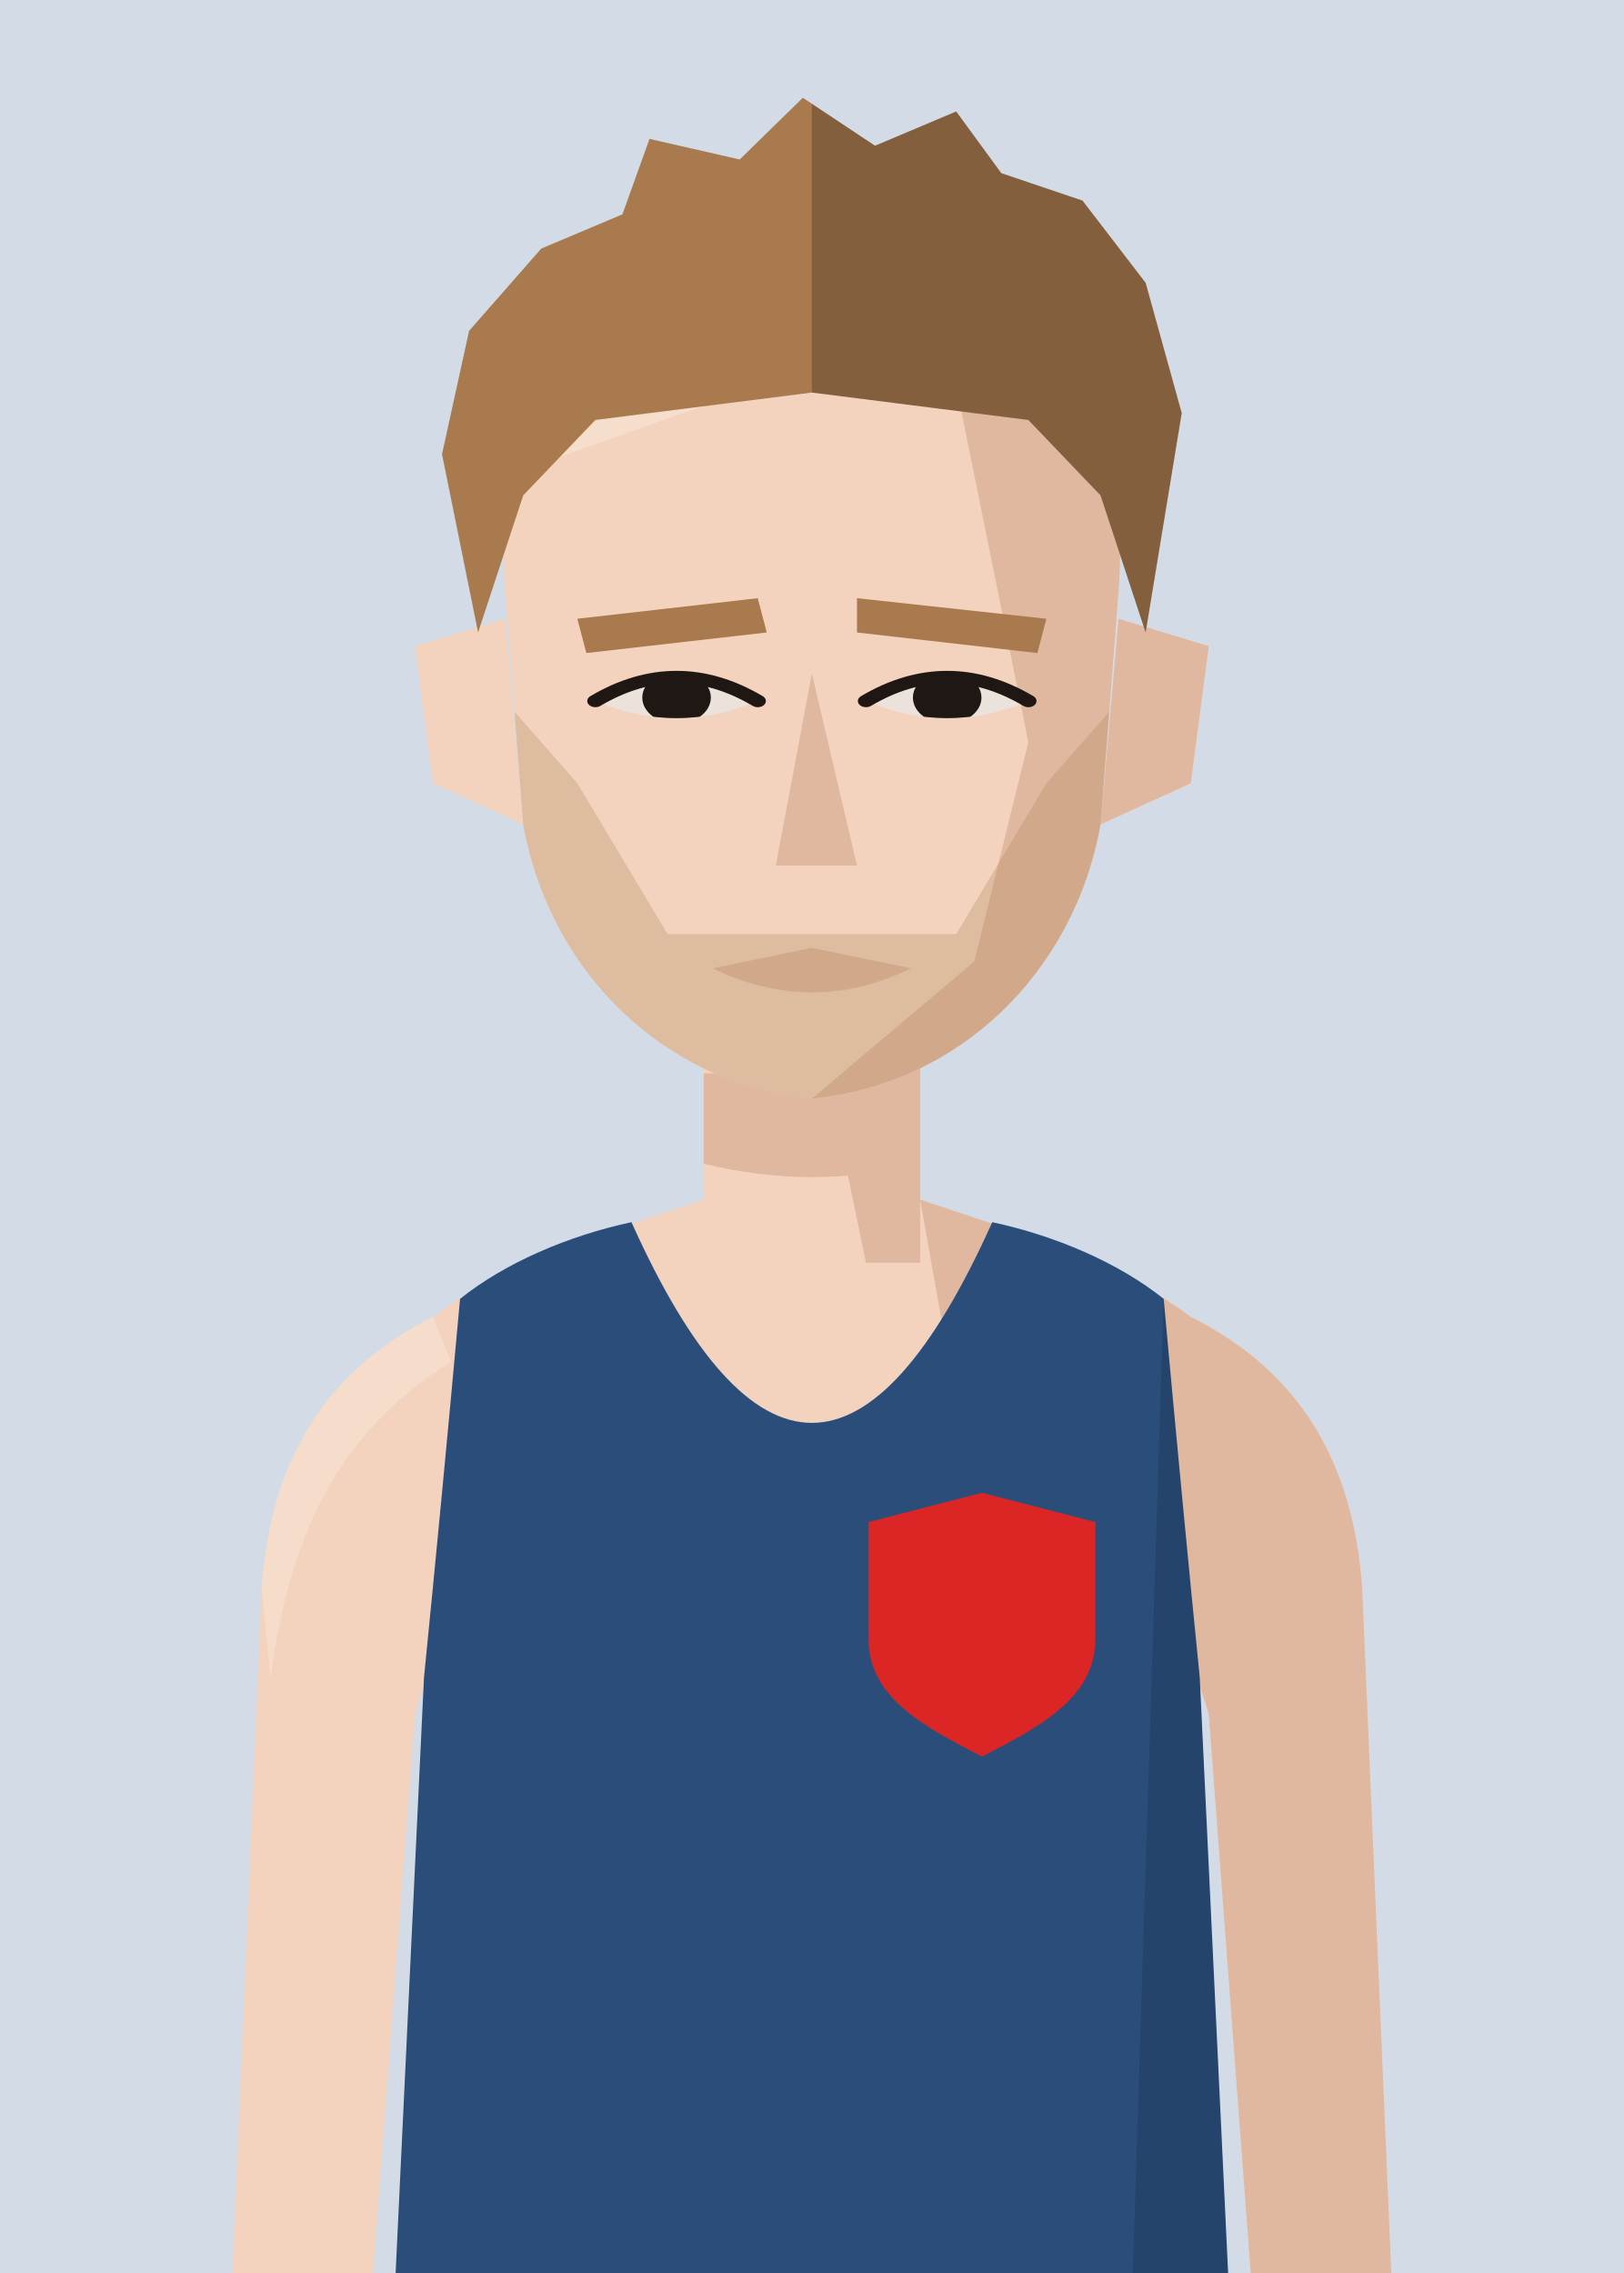
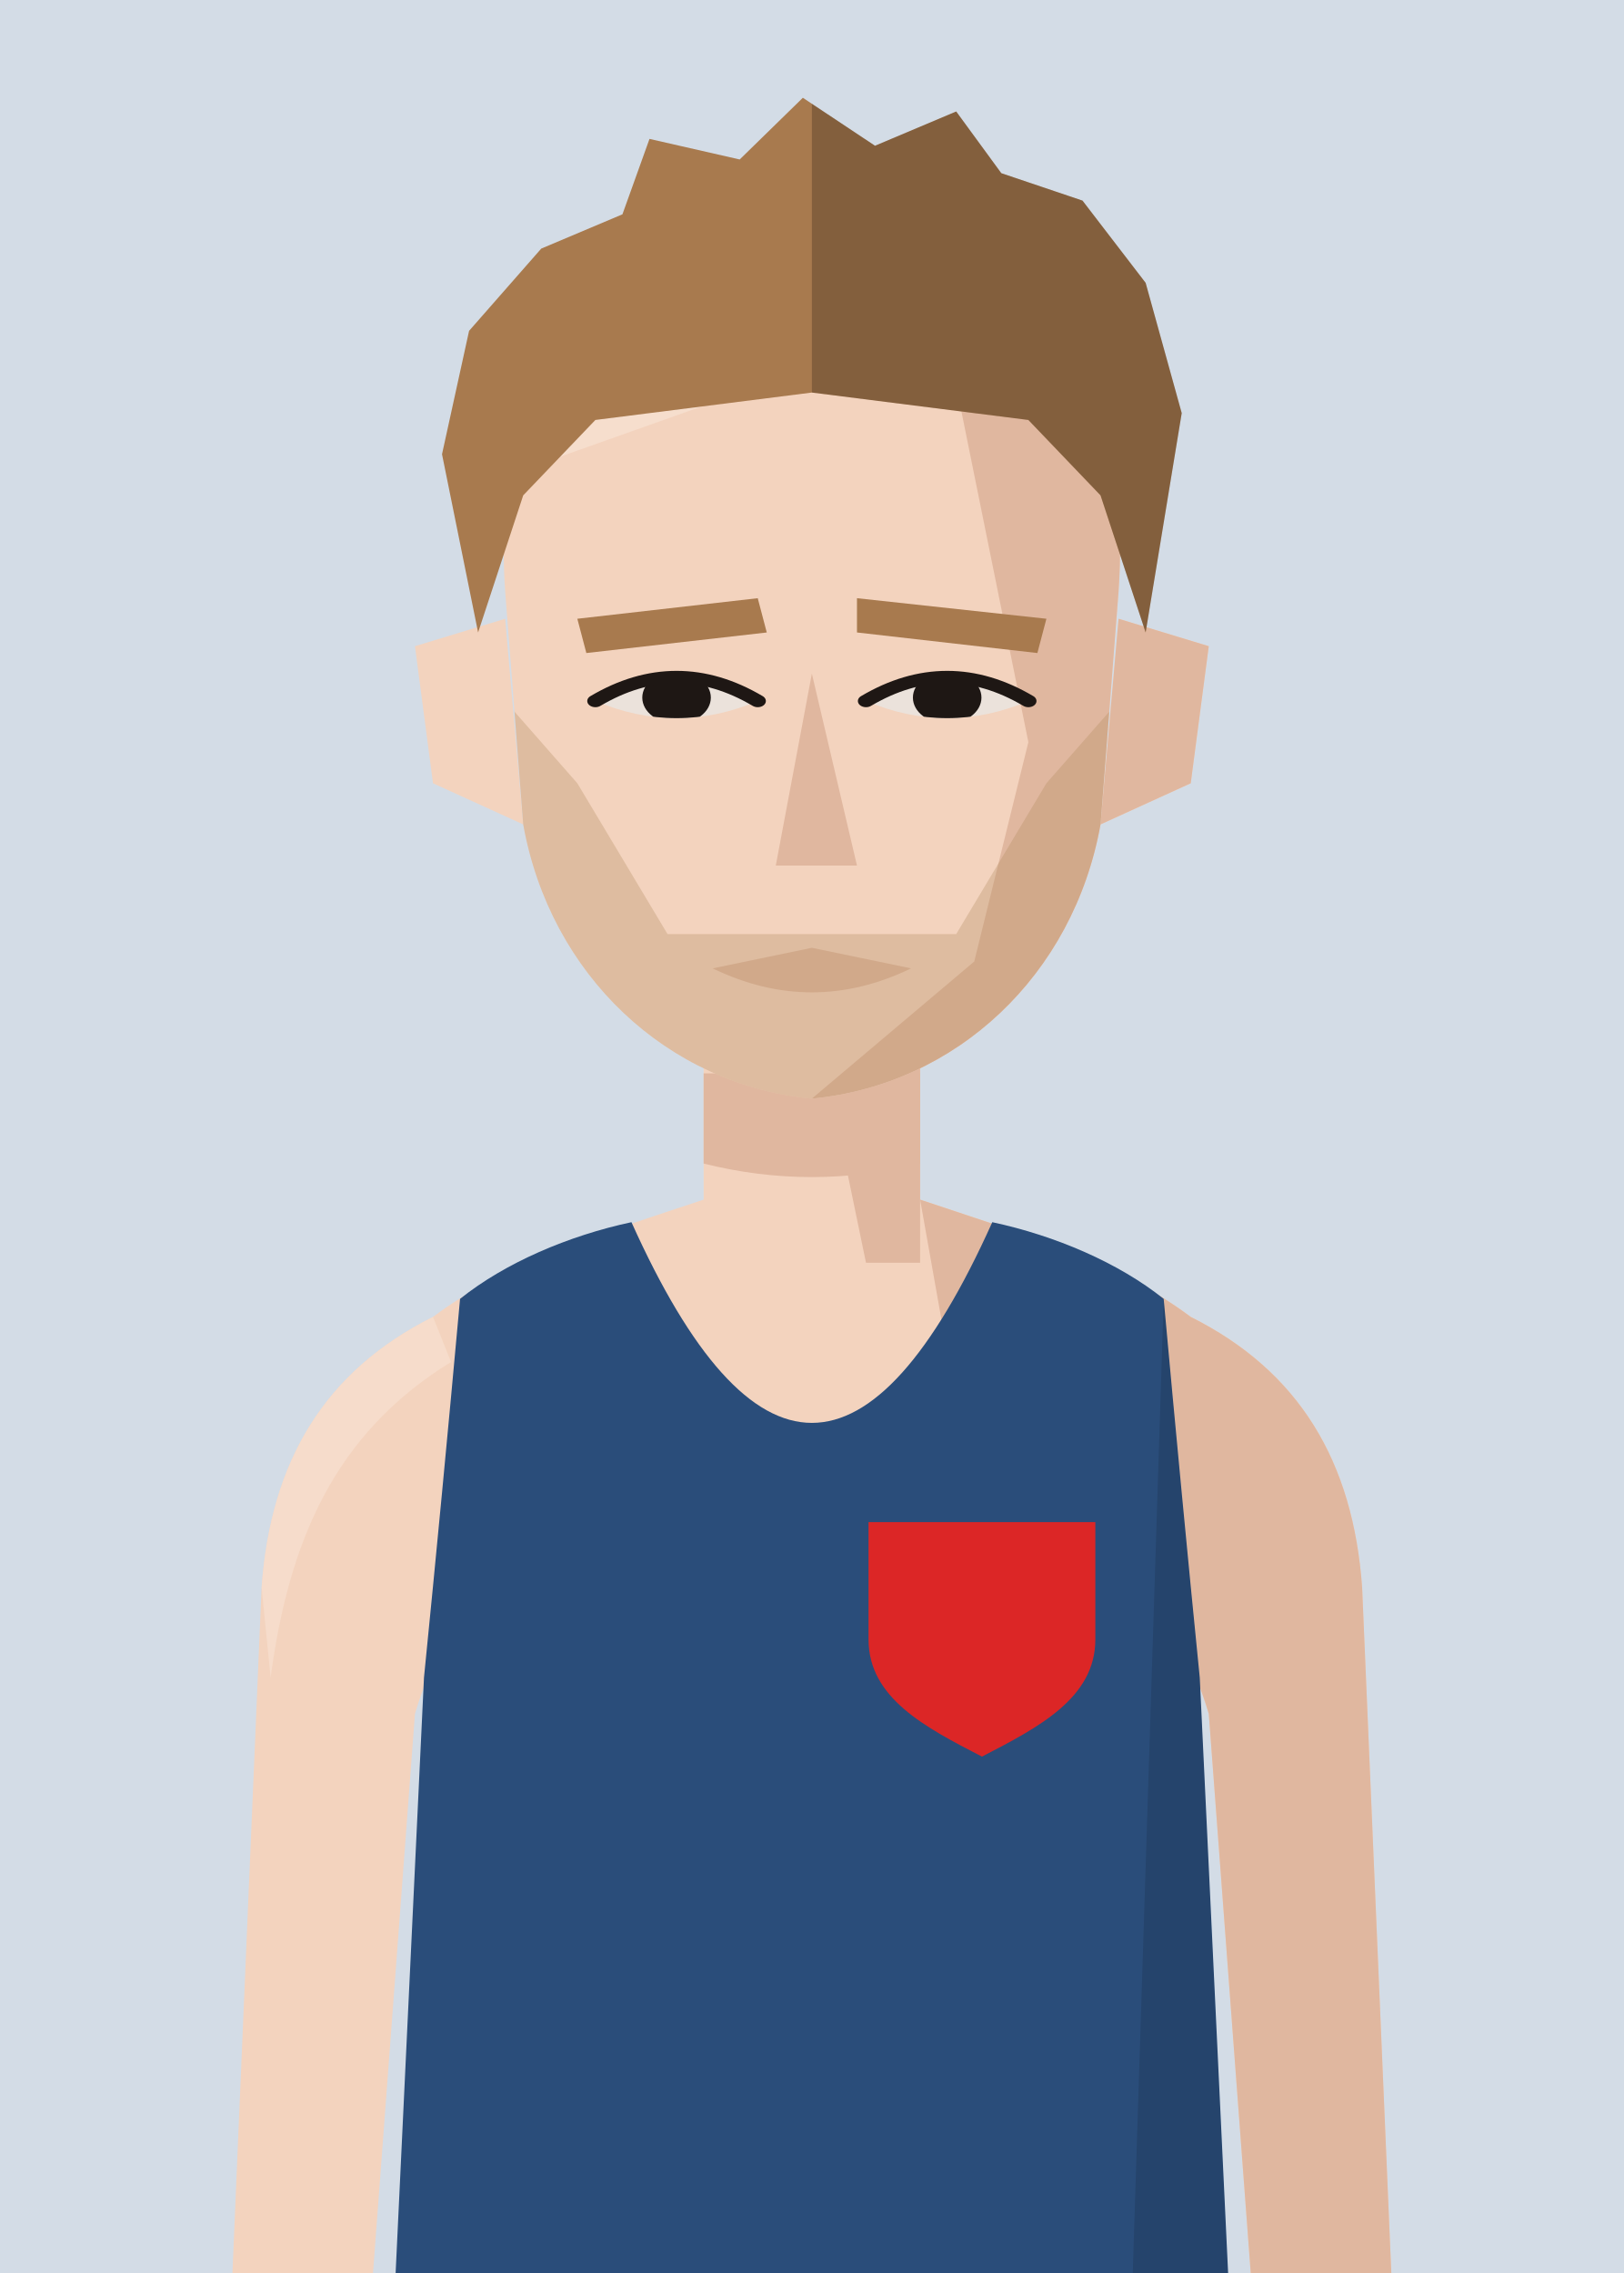
<svg xmlns="http://www.w3.org/2000/svg" viewBox="10 20 180 252">
  <defs>
    <clipPath id="vf">
      <path d="M53,330 L57,246 Q59,226 61,204 C66,200 73,197 80,195.5 Q100,240 120,195.5 C127,197 134,200 139,204 Q141,226 143,246 L147,330 Z" />
    </clipPath>
    <clipPath id="hf">
      <path d="M66,96 C64,58 80,40 100,40 C120,40 136,58 134,96 L132,130 C129,152 116,168 100,170 C84,168 71,152 68,130 Z" />
    </clipPath>
    <clipPath id="rf">
      <rect x="100" y="0" width="100" height="300" />
    </clipPath>
    <clipPath id="ef">
      <path d="M76,112 Q85,105 94,112 Q85,117 76,112 Z" />
      <path d="M106,112 Q115,105 124,112 Q115,117 106,112 Z" />
    </clipPath>
    <clipPath id="cf">
      <rect x="0" y="92" width="200" height="300" />
    </clipPath>
  </defs>
  <rect width="200" height="280" fill="#D3DCE6" />
  <g transform="translate(0,-40)">
    <rect x="88" y="171" width="24" height="37" fill="#F3D3BE" />
    <path d="M88,193 C76,197 66,200 58,206 C46,212 40,222 39,236 L35,330 L50,330 L56,250 Q59,240 64,238 L136,238 Q141,240 144,250 L150,330 L165,330 L161,236 C160,222 154,212 142,206 C134,200 124,197 112,193" fill="#F3D3BE" />
    <g fill="#E0B79F">
      <path d="M112,193 C124,197 134,200 142,206 C154,212 160,222 161,236 L165,330 L150,330 L144,250 Q141,240 136,238 L120,238 Z" />
      <path d="M58,206 C46,212 40,222 39,236 L40,246 C42,231 47,219 60,211 Z" fill="#F8E2D3" opacity=".6" />
      <polygon points="100,171 112,171 112,200 106,200" />
      <path d="M88,179 L112,179 L112,189 Q100,192 88,189 Z" />
    </g>
    <g transform="translate(0,83) scale(1,0.76) translate(0,-40)">
      <g fill="#F3D3BE">
        <path d="M66,100 L56,104 L58,124 L68,130 Z" />
        <path d="M134,100 L144,104 L142,124 L132,130 Z" />
        <path d="M66,96 C64,58 80,40 100,40 C120,40 136,58 134,96 L132,130 C129,152 116,168 100,170 C84,168 71,152 68,130 Z" />
      </g>
      <path d="M134,100 L144,104 L142,124 L132,130 Z" fill="#E0B79F" />
      <g clip-path="url(#hf)">
        <polygon points="112,40 140,40 140,180 100,180 100,170 118,150 124,118 120,92" fill="#E0B79F" />
        <polygon points="60,40 100,40 90,68 60,82" fill="#F8E2D3" opacity=".7" />
      </g>
      <g fill="#A87A4E">
        <polygon points="74,100 94,97 95,102 75,105" />
        <polygon points="105,97 126,100 125,105 105,102" />
      </g>
      <g fill="#EBE2DB">
        <path d="M76,112 Q85,105 94,112 Q85,117 76,112 Z" />
        <path d="M106,112 Q115,105 124,112 Q115,117 106,112 Z" />
      </g>
      <g clip-path="url(#ef)" fill="#1E1714">
        <circle cx="85" cy="111.5" r="3.8" />
        <circle cx="115" cy="111.5" r="3.8" />
      </g>
      <g fill="none" stroke="#1E1714" stroke-width="1.8" stroke-linecap="round">
        <path d="M76,112 Q85,105 94,112" />
        <path d="M106,112 Q115,105 124,112" />
      </g>
      <polygon points="100,108 105,136 96,136" fill="#E0B79F" />
      <path d="M89,151 L100,148 L111,151 Q100,158 89,151 Z" fill="#E0B79F" />
      <g clip-path="url(#hf)" fill="#B08A5E">
        <path d="M66,112 L74,124 L84,146 L116,146 L126,124 L134,112 L134,180 L66,180 Z" opacity=".32" />
      </g>
      <g fill="#A87A4E">
        <path d="M63,102 L59,76 L62,58 L70,46 L79,41 L82,30 L92,33 L99,24 L107,31 L116,26 L121,35 L130,39 L137,51 L141,70 L137,102 L132,82 L124,71 L100,67 L76,71 L68,82 Z" />
        <g clip-path="url(#rf)" fill="#000" opacity=".22">
          <path d="M63,102 L59,76 L62,58 L70,46 L79,41 L82,30 L92,33 L99,24 L107,31 L116,26 L121,35 L130,39 L137,51 L141,70 L137,102 L132,82 L124,71 L100,67 L76,71 L68,82 Z" />
        </g>
      </g>
    </g>
    <g clip-path="url(#vf)">
      <path d="M53,330 L57,246 Q59,226 61,204 C66,200 73,197 80,195.5 Q100,240 120,195.5 C127,197 134,200 139,204 Q141,226 143,246 L147,330 Z" fill="#2a4d7a" />
      <g transform="matrix(6.2857 0 0 6.5 37.14 193)">
-         <path d="M13 5 L15 5.5 L15 7.5 C15 8.5 14 9 13 9.5 C12 9 11 8.5 11 7.5 L11 5.5 Z" fill="#dc2626" />
+         <path d="M11 5.5 L15 5.5 L15 7.5 C15 8.5 14 9 13 9.5 C12 9 11 8.5 11 7.5 Z" fill="#dc2626" />
      </g>
      <path d="M139,204 Q141,226 143,246 L147,330 L135,330 Z" fill="#000" opacity="0.12" />
    </g>
  </g>
</svg>
